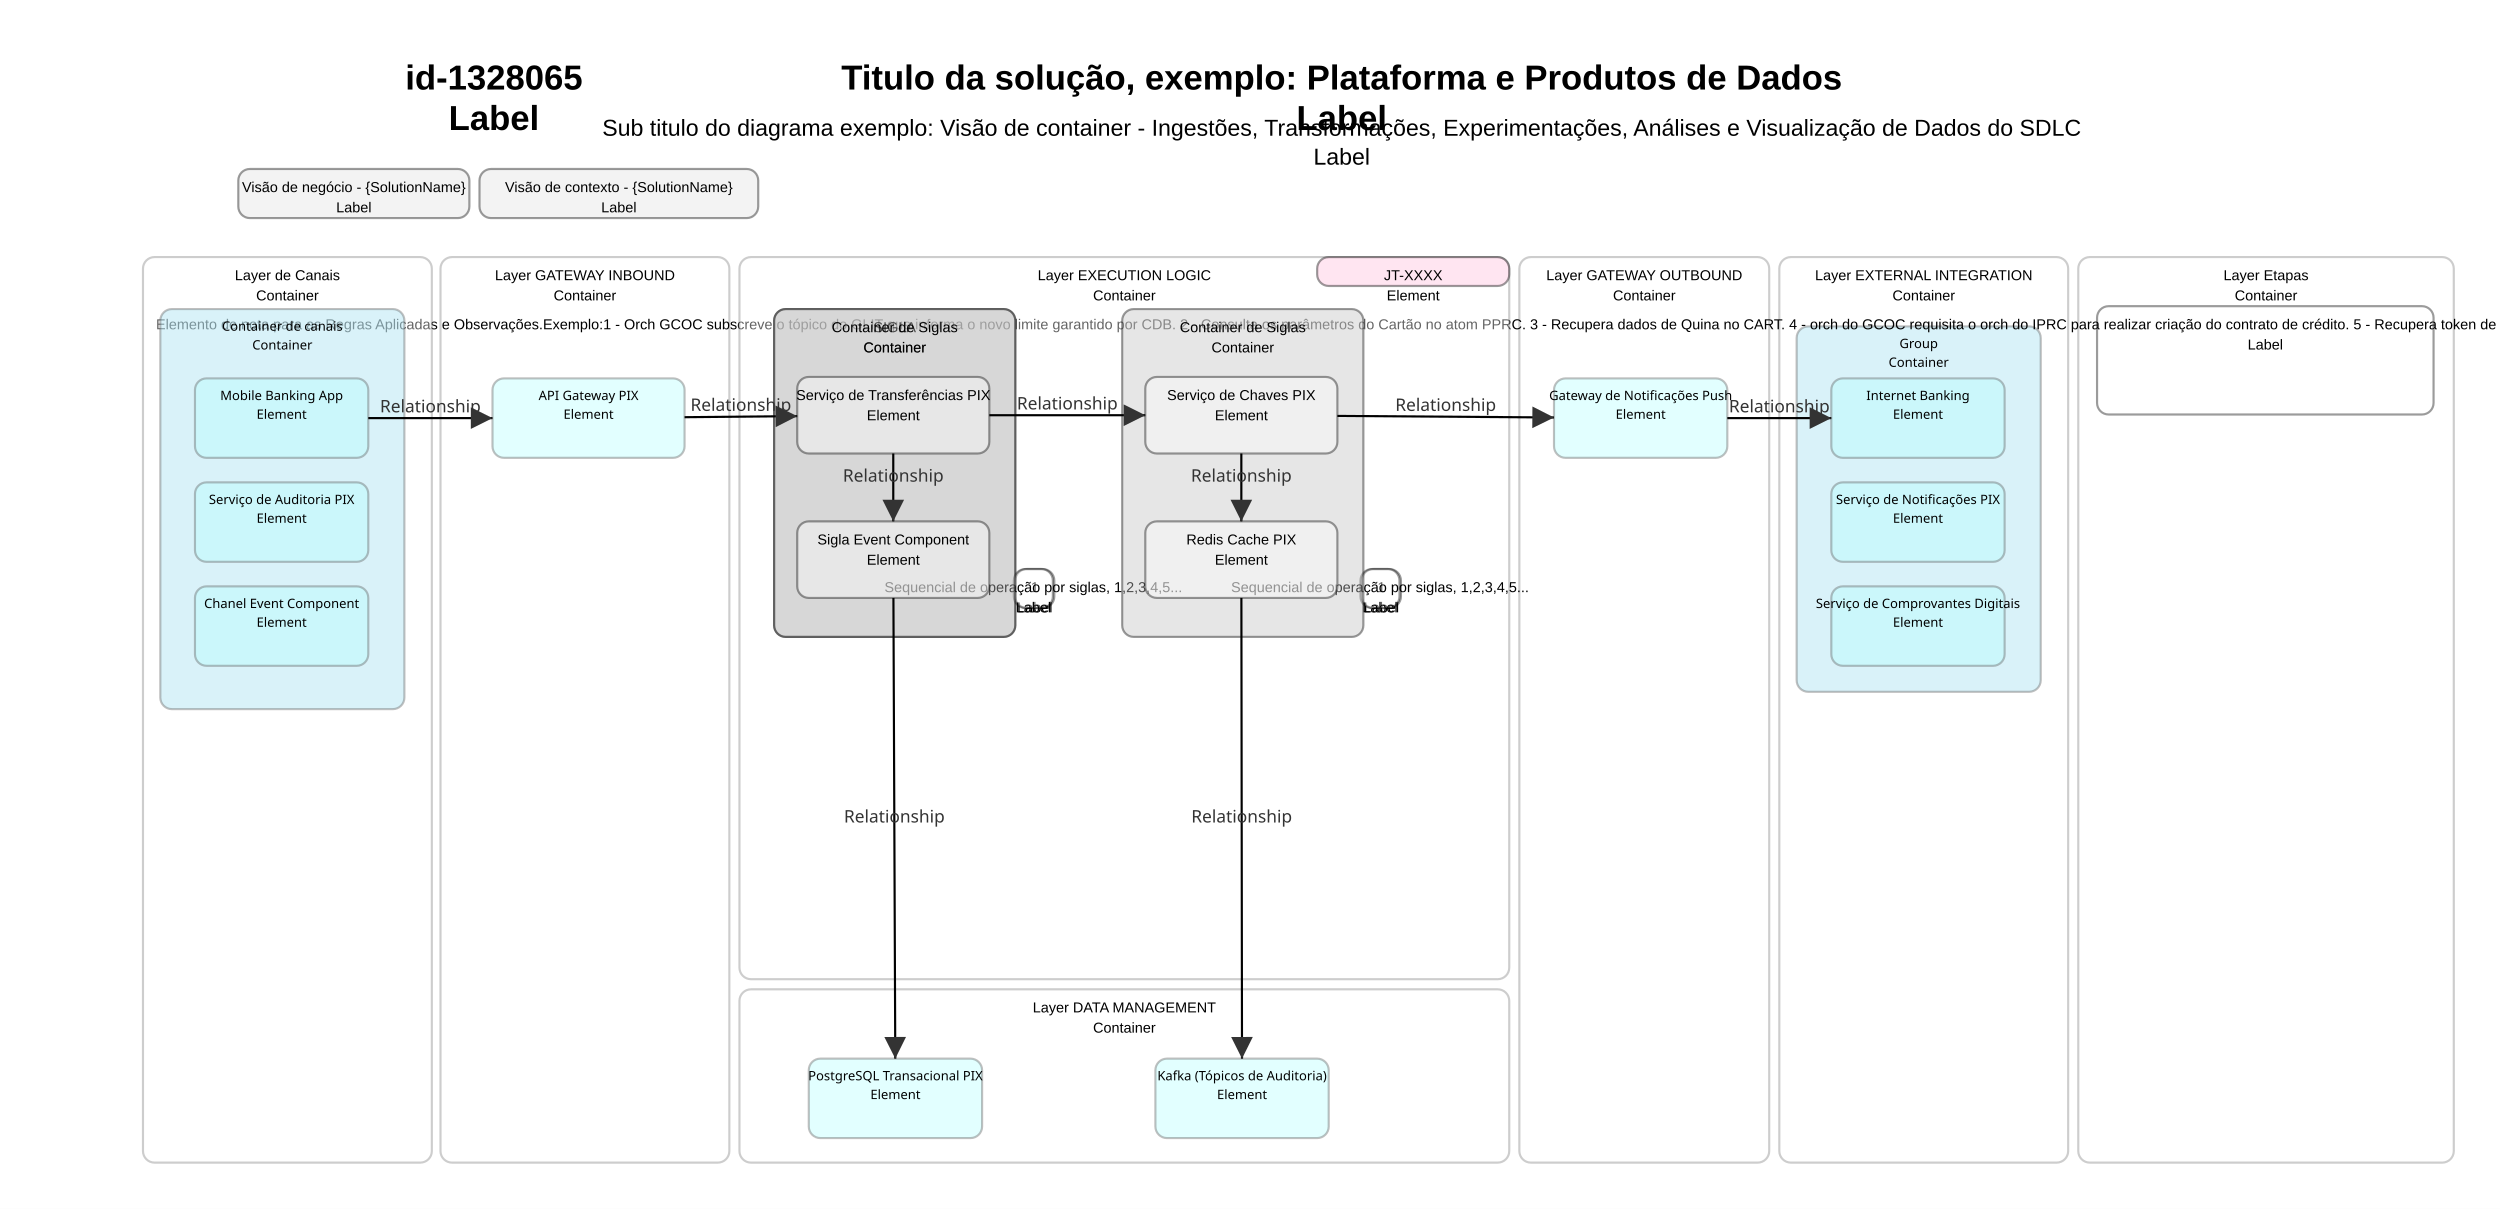
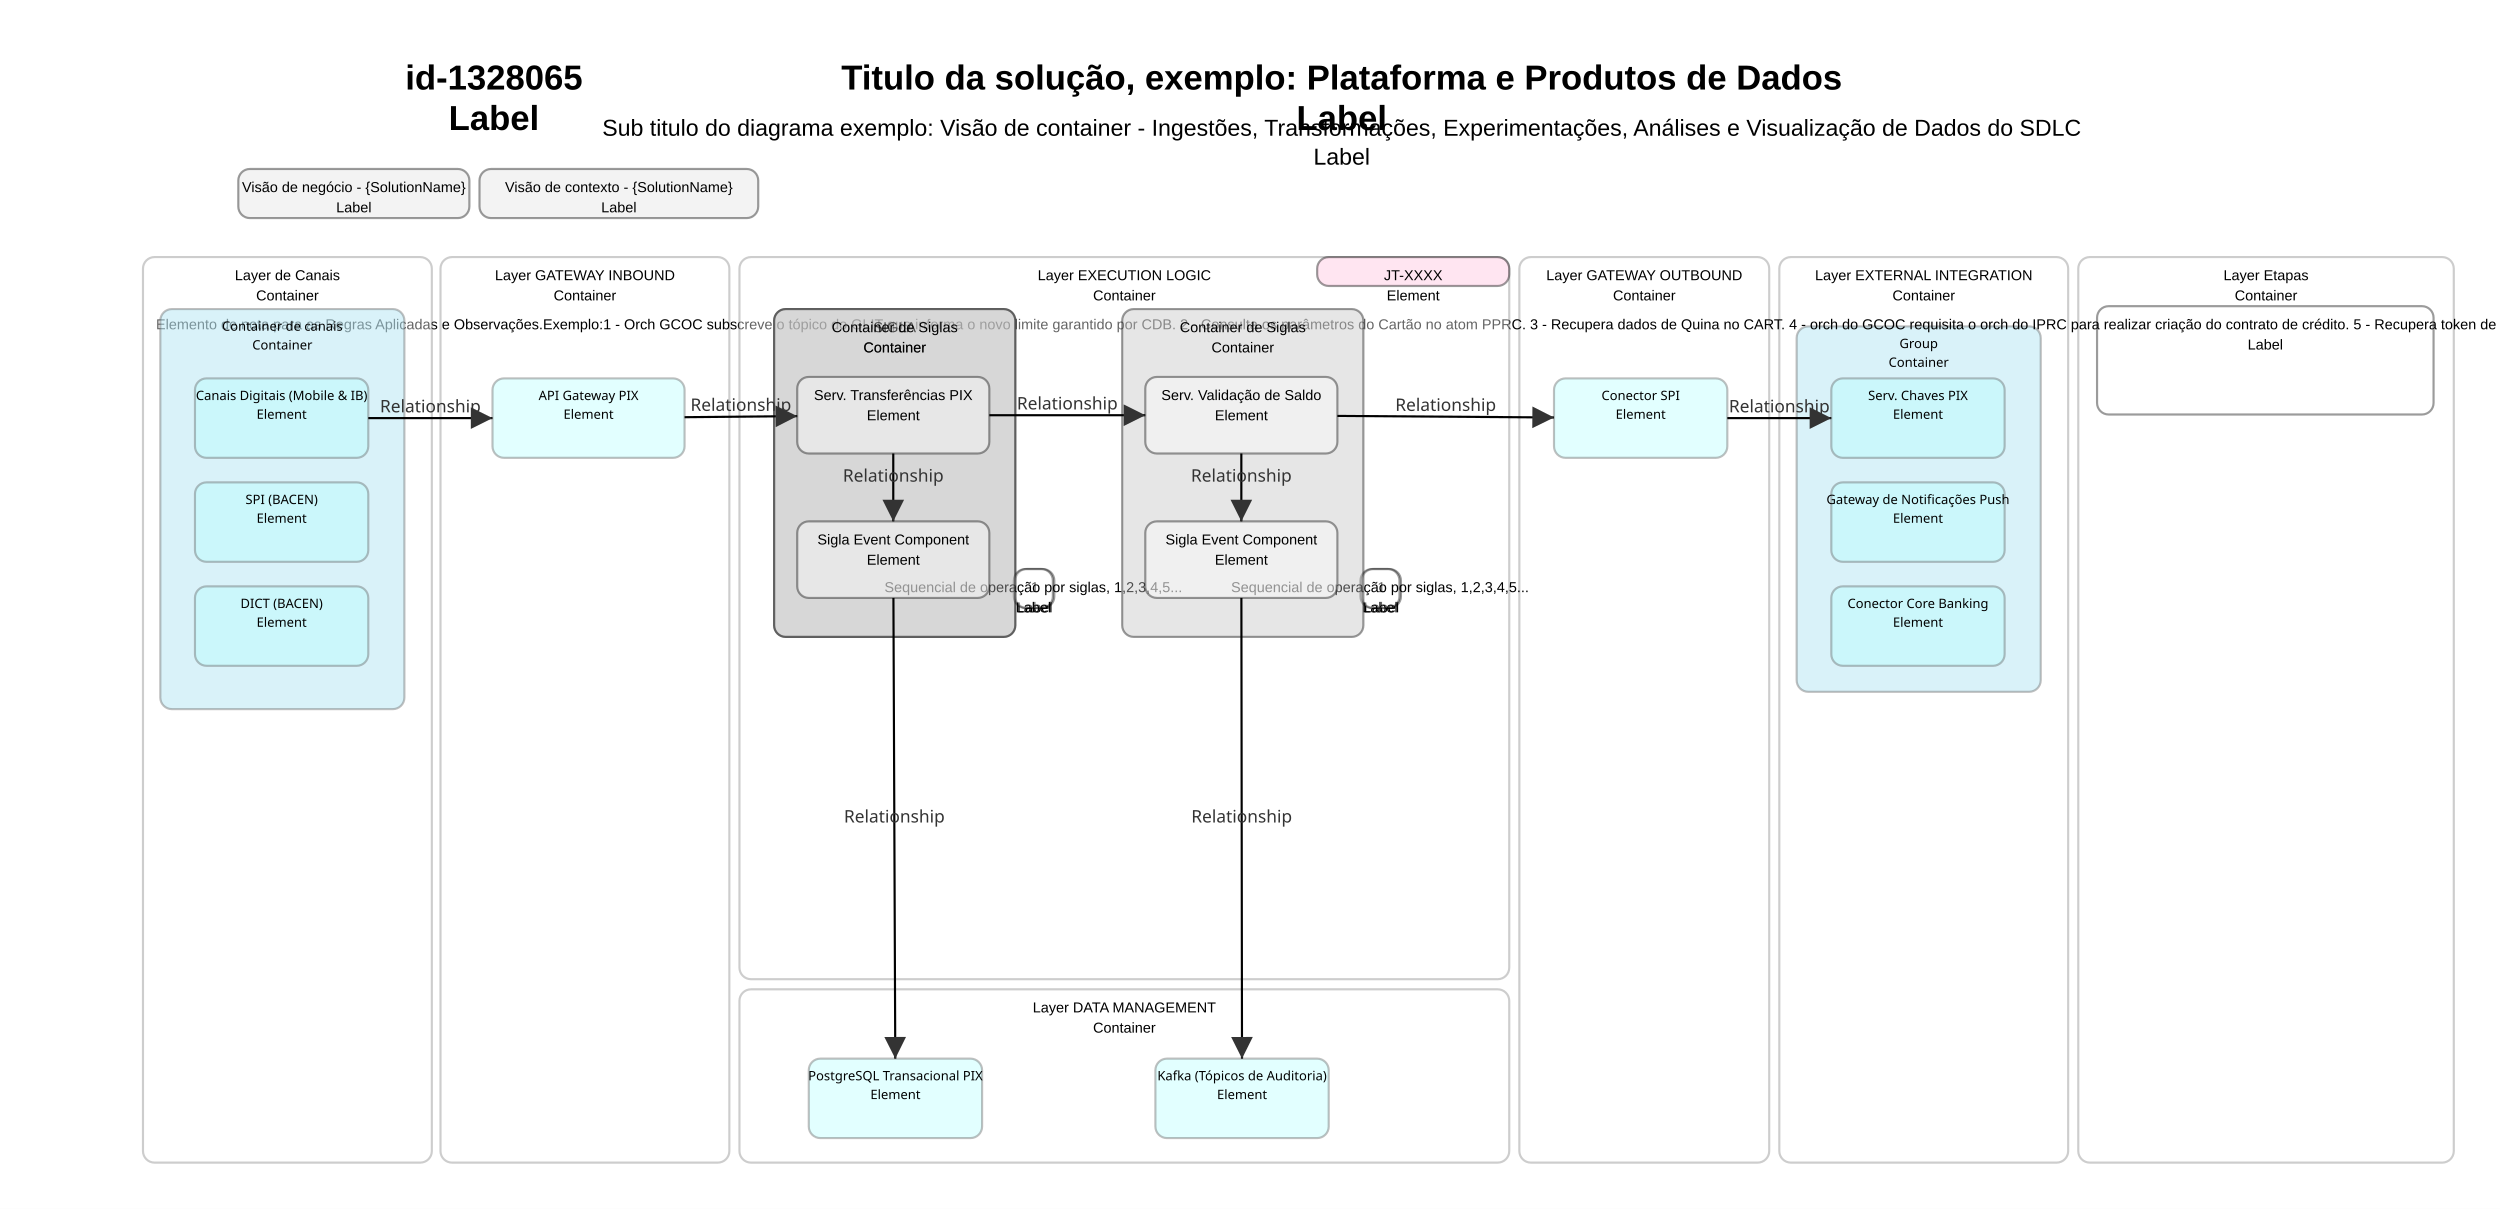
<svg xmlns="http://www.w3.org/2000/svg" baseProfile="full" height="837.0px" version="1.1" width="1731.0px">
  <defs>
    <marker id="arrow-end" markerHeight="10" markerWidth="10" orient="auto" refX="10" refY="5.0">
      <path d="M0,0 L10,5 L0,10 z" fill="#333333" />
    </marker>
  </defs>
  <rect fill="#ffffff" height="837.0" width="1731.0" x="0" y="0" />
  <rect fill="none" fill-opacity="0.0" height="80.0" rx="8" ry="8" stroke="none" stroke-opacity="0.0" stroke-width="1.5" width="620.0" x="32.0" y="32.0" />
  <text fill="rgb(0,0,0)" font-family="arial" font-size="24.0" font-weight="bold" text-anchor="middle" x="342.0" y="62.0">id-1328065</text>
  <text fill="rgb(0,0,0)" font-family="arial" font-size="24.0" font-weight="bold" text-anchor="middle" x="342.0" y="90.0">Label</text>
  <rect fill="none" fill-opacity="0.0" height="33.0" rx="8" ry="8" stroke="none" stroke-opacity="0.0" stroke-width="1.5" width="1540.0" x="159.0" y="72.0" />
  <text fill="rgb(0,0,0)" font-family="arial" font-size="16.0" font-weight="normal" text-anchor="middle" x="929.0" y="94.0">Sub titulo do diagrama exemplo: Visão de container - Ingestões, Transformações, Experimentações, Análises e Visualização de Dados do SDLC</text>
  <text fill="rgb(0,0,0)" font-family="arial" font-size="16.0" font-weight="normal" text-anchor="middle" x="929.0" y="114.0">Label</text>
  <rect fill="none" fill-opacity="0.0" height="40.0" rx="8" ry="8" stroke="none" stroke-opacity="0.0" stroke-width="1.5" width="1540.0" x="159.0" y="32.0" />
  <text fill="rgb(0,0,0)" font-family="arial" font-size="24.0" font-weight="bold" text-anchor="middle" x="929.0" y="62.0">Titulo da solução, exemplo: Plataforma e Produtos de Dados</text>
  <text fill="rgb(0,0,0)" font-family="arial" font-size="24.0" font-weight="bold" text-anchor="middle" x="929.0" y="90.0">Label</text>
  <rect fill="rgb(255,255,255)" fill-opacity="0.392" height="120.0" rx="8" ry="8" stroke="rgb(128,128,128)" stroke-opacity="0.392" stroke-width="1.5" width="533.0" x="512.0" y="685.0" />
  <text fill="rgb(0,0,0)" font-family="arial" font-size="10.0" font-weight="normal" text-anchor="middle" x="778.5" y="701.0">Layer DATA MANAGEMENT</text>
  <text fill="rgb(0,0,0)" font-family="arial" font-size="10.0" font-weight="normal" text-anchor="middle" x="778.5" y="715.0">Container</text>
  <rect fill="rgb(181,255,255)" fill-opacity="0.392" height="55.0" rx="8" ry="8" stroke="rgb(92,92,92)" stroke-opacity="0.392" stroke-width="1.5" width="120.0" x="560.0" y="733.0" />
  <text fill="rgb(0,0,0)" font-family="Segoe UI" font-size="9.0" font-weight="normal" text-anchor="middle" x="620.0" y="748.0">PostgreSQL Transacional PIX</text>
  <text fill="rgb(0,0,0)" font-family="Segoe UI" font-size="9.0" font-weight="normal" text-anchor="middle" x="620.0" y="761.0">Element</text>
  <rect fill="rgb(181,255,255)" fill-opacity="0.392" height="55.0" rx="8" ry="8" stroke="rgb(92,92,92)" stroke-opacity="0.392" stroke-width="1.5" width="120.0" x="800.0" y="733.0" />
  <text fill="rgb(0,0,0)" font-family="Segoe UI" font-size="9.0" font-weight="normal" text-anchor="middle" x="860.0" y="748.0">Kafka (Tópicos de Auditoria)</text>
  <text fill="rgb(0,0,0)" font-family="Segoe UI" font-size="9.0" font-weight="normal" text-anchor="middle" x="860.0" y="761.0">Element</text>
  <rect fill="rgb(255,255,255)" fill-opacity="0.392" height="627.0" rx="8" ry="8" stroke="rgb(128,128,128)" stroke-opacity="0.392" stroke-width="1.5" width="200.0" x="1232.0" y="178.0" />
  <text fill="rgb(0,0,0)" font-family="arial" font-size="10.0" font-weight="normal" text-anchor="middle" x="1332.0" y="194.0">Layer EXTERNAL INTEGRATION</text>
  <text fill="rgb(0,0,0)" font-family="arial" font-size="10.0" font-weight="normal" text-anchor="middle" x="1332.0" y="208.0">Container</text>
  <rect fill="rgb(160,223,241)" fill-opacity="0.392" height="253.0" rx="8" ry="8" stroke="rgb(92,92,92)" stroke-opacity="0.392" stroke-width="1.5" width="169.0" x="1244.0" y="226.0" />
  <text fill="rgb(0,0,0)" font-family="Segoe UI" font-size="9.0" font-weight="normal" text-anchor="middle" x="1328.5" y="241.0">Group</text>
  <text fill="rgb(0,0,0)" font-family="Segoe UI" font-size="9.0" font-weight="normal" text-anchor="middle" x="1328.5" y="254.0">Container</text>
  <rect fill="rgb(181,255,255)" fill-opacity="0.392" height="55.0" rx="8" ry="8" stroke="rgb(92,92,92)" stroke-opacity="0.392" stroke-width="1.5" width="120.0" x="1268.0" y="262.0" />
-   <text fill="rgb(0,0,0)" font-family="Segoe UI" font-size="9.0" font-weight="normal" text-anchor="middle" x="1328.0" y="277.0">Internet Banking</text>
+   <text fill="rgb(0,0,0)" font-family="Segoe UI" font-size="9.0" font-weight="normal" text-anchor="middle" x="1328.0" y="277.0">Serv. Chaves PIX</text>
  <text fill="rgb(0,0,0)" font-family="Segoe UI" font-size="9.0" font-weight="normal" text-anchor="middle" x="1328.0" y="290.0">Element</text>
  <rect fill="rgb(181,255,255)" fill-opacity="0.392" height="55.0" rx="8" ry="8" stroke="rgb(92,92,92)" stroke-opacity="0.392" stroke-width="1.5" width="120.0" x="1268.0" y="334.0" />
-   <text fill="rgb(0,0,0)" font-family="Segoe UI" font-size="9.0" font-weight="normal" text-anchor="middle" x="1328.0" y="349.0">Serviço de Notificações PIX</text>
+   <text fill="rgb(0,0,0)" font-family="Segoe UI" font-size="9.0" font-weight="normal" text-anchor="middle" x="1328.0" y="349.0">Gateway de Notificações Push</text>
  <text fill="rgb(0,0,0)" font-family="Segoe UI" font-size="9.0" font-weight="normal" text-anchor="middle" x="1328.0" y="362.0">Element</text>
  <rect fill="rgb(181,255,255)" fill-opacity="0.392" height="55.0" rx="8" ry="8" stroke="rgb(92,92,92)" stroke-opacity="0.392" stroke-width="1.5" width="120.0" x="1268.0" y="406.0" />
-   <text fill="rgb(0,0,0)" font-family="Segoe UI" font-size="9.0" font-weight="normal" text-anchor="middle" x="1328.0" y="421.0">Serviço de Comprovantes Digitais</text>
+   <text fill="rgb(0,0,0)" font-family="Segoe UI" font-size="9.0" font-weight="normal" text-anchor="middle" x="1328.0" y="421.0">Conector Core Banking</text>
  <text fill="rgb(0,0,0)" font-family="Segoe UI" font-size="9.0" font-weight="normal" text-anchor="middle" x="1328.0" y="434.0">Element</text>
  <rect fill="rgb(255,255,255)" fill-opacity="0.392" height="627.0" rx="8" ry="8" stroke="rgb(128,128,128)" stroke-opacity="0.392" stroke-width="1.5" width="173.0" x="1052.0" y="178.0" />
  <text fill="rgb(0,0,0)" font-family="arial" font-size="10.0" font-weight="normal" text-anchor="middle" x="1138.5" y="194.0">Layer GATEWAY OUTBOUND</text>
  <text fill="rgb(0,0,0)" font-family="arial" font-size="10.0" font-weight="normal" text-anchor="middle" x="1138.5" y="208.0">Container</text>
  <rect fill="rgb(181,255,255)" fill-opacity="0.392" height="55.0" rx="8" ry="8" stroke="rgb(92,92,92)" stroke-opacity="0.392" stroke-width="1.5" width="120.0" x="1076.0" y="262.0" />
-   <text fill="rgb(0,0,0)" font-family="Segoe UI" font-size="9.0" font-weight="normal" text-anchor="middle" x="1136.0" y="277.0">Gateway de Notificações Push</text>
+   <text fill="rgb(0,0,0)" font-family="Segoe UI" font-size="9.0" font-weight="normal" text-anchor="middle" x="1136.0" y="277.0">Conector SPI</text>
  <text fill="rgb(0,0,0)" font-family="Segoe UI" font-size="9.0" font-weight="normal" text-anchor="middle" x="1136.0" y="290.0">Element</text>
  <rect fill="rgb(255,255,255)" fill-opacity="0.392" height="627.0" rx="8" ry="8" stroke="rgb(128,128,128)" stroke-opacity="0.392" stroke-width="1.5" width="200.0" x="305.0" y="178.0" />
  <text fill="rgb(0,0,0)" font-family="arial" font-size="10.0" font-weight="normal" text-anchor="middle" x="405.0" y="194.0">Layer GATEWAY INBOUND</text>
  <text fill="rgb(0,0,0)" font-family="arial" font-size="10.0" font-weight="normal" text-anchor="middle" x="405.0" y="208.0">Container</text>
  <rect fill="rgb(181,255,255)" fill-opacity="0.392" height="55.0" rx="8" ry="8" stroke="rgb(92,92,92)" stroke-opacity="0.392" stroke-width="1.5" width="133.0" x="341.0" y="262.0" />
  <text fill="rgb(0,0,0)" font-family="Segoe UI" font-size="9.0" font-weight="normal" text-anchor="middle" x="407.5" y="277.0">API Gateway PIX</text>
  <text fill="rgb(0,0,0)" font-family="Segoe UI" font-size="9.0" font-weight="normal" text-anchor="middle" x="407.5" y="290.0">Element</text>
  <rect fill="rgb(255,255,255)" fill-opacity="0.392" height="627.0" rx="8" ry="8" stroke="rgb(128,128,128)" stroke-opacity="0.392" stroke-width="1.5" width="260.0" x="1439.0" y="178.0" />
  <text fill="rgb(0,0,0)" font-family="arial" font-size="10.0" font-weight="normal" text-anchor="middle" x="1569.0" y="194.0">Layer Etapas</text>
  <text fill="rgb(0,0,0)" font-family="arial" font-size="10.0" font-weight="normal" text-anchor="middle" x="1569.0" y="208.0">Container</text>
  <rect fill="rgb(255,255,255)" fill-opacity="0.392" height="75.0" rx="8" ry="8" stroke="rgb(0,0,0)" stroke-opacity="0.392" stroke-width="1.5" width="233.0" x="1452.0" y="212.0" />
  <text fill="rgb(0,0,0)" font-family="arial" font-size="10.0" font-weight="normal" text-anchor="middle" x="1568.5" y="228.0">Elemento de nota para as Regras Aplicadas e Observações.

Exemplo:

1 - Orch GCOC subscreve o tópico do GLIT que informa o novo limite garantido por CDB. 2 - Consulta os parâmetros do Cartão no atom PPRC. 3 - Recupera dados de Quina no CART. 4 - orch do GCOC requisita o orch do IPRC para realizar criação do contrato de crédito. 5 - Recupera token de identificação. 6 - O atom pessiste a requisição na base para atulização posterior após recebimento de evento de confirmação. 7- Envia a requisição de criaçãod e contrato de crédito para a Bankly. 8 - Por meio do webhook a Bankly envia os eventos de criação de contrato e liberação de limite.</text>
  <text fill="rgb(0,0,0)" font-family="arial" font-size="10.0" font-weight="normal" text-anchor="middle" x="1568.5" y="242.0">Label</text>
  <rect fill="rgb(255,255,255)" fill-opacity="0.392" height="627.0" rx="8" ry="8" stroke="rgb(128,128,128)" stroke-opacity="0.392" stroke-width="1.5" width="200.0" x="99.0" y="178.0" />
  <text fill="rgb(0,0,0)" font-family="arial" font-size="10.0" font-weight="normal" text-anchor="middle" x="199.0" y="194.0">Layer de Canais</text>
  <text fill="rgb(0,0,0)" font-family="arial" font-size="10.0" font-weight="normal" text-anchor="middle" x="199.0" y="208.0">Container</text>
  <rect fill="rgb(160,223,241)" fill-opacity="0.392" height="277.0" rx="8" ry="8" stroke="rgb(92,92,92)" stroke-opacity="0.392" stroke-width="1.5" width="169.0" x="111.0" y="214.0" />
  <text fill="rgb(0,0,0)" font-family="Segoe UI" font-size="9.0" font-weight="normal" text-anchor="middle" x="195.5" y="229.0">Container de canais</text>
  <text fill="rgb(0,0,0)" font-family="Segoe UI" font-size="9.0" font-weight="normal" text-anchor="middle" x="195.5" y="242.0">Container</text>
  <rect fill="rgb(181,255,255)" fill-opacity="0.392" height="55.0" rx="8" ry="8" stroke="rgb(92,92,92)" stroke-opacity="0.392" stroke-width="1.5" width="120.0" x="135.0" y="262.0" />
-   <text fill="rgb(0,0,0)" font-family="Segoe UI" font-size="9.0" font-weight="normal" text-anchor="middle" x="195.0" y="277.0">Mobile Banking App</text>
+   <text fill="rgb(0,0,0)" font-family="Segoe UI" font-size="9.0" font-weight="normal" text-anchor="middle" x="195.0" y="277.0">Canais Digitais (Mobile &amp; IB)</text>
  <text fill="rgb(0,0,0)" font-family="Segoe UI" font-size="9.0" font-weight="normal" text-anchor="middle" x="195.0" y="290.0">Element</text>
  <rect fill="rgb(181,255,255)" fill-opacity="0.392" height="55.0" rx="8" ry="8" stroke="rgb(92,92,92)" stroke-opacity="0.392" stroke-width="1.5" width="120.0" x="135.0" y="334.0" />
-   <text fill="rgb(0,0,0)" font-family="Segoe UI" font-size="9.0" font-weight="normal" text-anchor="middle" x="195.0" y="349.0">Serviço de Auditoria PIX</text>
+   <text fill="rgb(0,0,0)" font-family="Segoe UI" font-size="9.0" font-weight="normal" text-anchor="middle" x="195.0" y="349.0">SPI (BACEN)</text>
  <text fill="rgb(0,0,0)" font-family="Segoe UI" font-size="9.0" font-weight="normal" text-anchor="middle" x="195.0" y="362.0">Element</text>
  <rect fill="rgb(181,255,255)" fill-opacity="0.392" height="55.0" rx="8" ry="8" stroke="rgb(92,92,92)" stroke-opacity="0.392" stroke-width="1.5" width="120.0" x="135.0" y="406.0" />
-   <text fill="rgb(0,0,0)" font-family="Segoe UI" font-size="9.0" font-weight="normal" text-anchor="middle" x="195.0" y="421.0">Chanel Event Component</text>
+   <text fill="rgb(0,0,0)" font-family="Segoe UI" font-size="9.0" font-weight="normal" text-anchor="middle" x="195.0" y="421.0">DICT (BACEN)</text>
  <text fill="rgb(0,0,0)" font-family="Segoe UI" font-size="9.0" font-weight="normal" text-anchor="middle" x="195.0" y="434.0">Element</text>
  <rect fill="rgb(255,255,255)" fill-opacity="0.392" height="500.0" rx="8" ry="8" stroke="rgb(128,128,128)" stroke-opacity="0.392" stroke-width="1.5" width="533.0" x="512.0" y="178.0" />
  <text fill="rgb(0,0,0)" font-family="arial" font-size="10.0" font-weight="normal" text-anchor="middle" x="778.5" y="194.0">Layer EXECUTION LOGIC</text>
  <text fill="rgb(0,0,0)" font-family="arial" font-size="10.0" font-weight="normal" text-anchor="middle" x="778.5" y="208.0">Container</text>
  <rect fill="rgb(255,255,255)" fill-opacity="0.392" height="27.0" rx="8" ry="8" stroke="rgb(0,0,0)" stroke-opacity="0.392" stroke-width="1.5" width="27.0" x="703.0" y="394.0" />
  <text fill="rgb(0,0,0)" font-family="arial" font-size="10.0" font-weight="normal" text-anchor="middle" x="716.5" y="410.0">1</text>
  <text fill="rgb(0,0,0)" font-family="arial" font-size="10.0" font-weight="normal" text-anchor="middle" x="716.5" y="424.0">Label</text>
  <rect fill="rgb(192,192,192)" fill-opacity="0.392" height="227.0" rx="8" ry="8" stroke="rgb(0,0,0)" stroke-opacity="0.392" stroke-width="1.5" width="167.0" x="536.0" y="214.0" />
  <text fill="rgb(0,0,0)" font-family="Arial" font-size="10.0" font-weight="normal" text-anchor="middle" x="619.5" y="230.0">SIGLA</text>
  <text fill="rgb(0,0,0)" font-family="Arial" font-size="10.0" font-weight="normal" text-anchor="middle" x="619.5" y="244.0">Container</text>
  <rect fill="rgb(255,255,255)" fill-opacity="0.392" height="27.0" rx="8" ry="8" stroke="rgb(0,0,0)" stroke-opacity="0.392" stroke-width="1.5" width="27.0" x="702.0" y="394.0" />
  <text fill="rgb(0,0,0)" font-family="arial" font-size="10.0" font-weight="normal" text-anchor="middle" x="715.5" y="410.0">Sequencial de operação por siglas, 1,2,3,4,5...</text>
  <text fill="rgb(0,0,0)" font-family="arial" font-size="10.0" font-weight="normal" text-anchor="middle" x="715.5" y="424.0">Label</text>
  <rect fill="rgb(192,192,192)" fill-opacity="0.392" height="227.0" rx="8" ry="8" stroke="rgb(0,0,0)" stroke-opacity="0.392" stroke-width="1.5" width="167.0" x="536.0" y="214.0" />
  <text fill="rgb(0,0,0)" font-family="Arial" font-size="10.0" font-weight="normal" text-anchor="middle" x="619.5" y="230.0">Container de Siglas</text>
  <text fill="rgb(0,0,0)" font-family="Arial" font-size="10.0" font-weight="normal" text-anchor="middle" x="619.5" y="244.0">Container</text>
  <rect fill="rgb(255,255,255)" fill-opacity="0.392" height="53.0" rx="8" ry="8" stroke="rgb(0,0,0)" stroke-opacity="0.392" stroke-width="1.5" width="133.0" x="552.0" y="361.0" />
  <text fill="rgb(0,0,0)" font-family="Arial" font-size="10.0" font-weight="normal" text-anchor="middle" x="618.5" y="377.0">Sigla Event Component</text>
  <text fill="rgb(0,0,0)" font-family="Arial" font-size="10.0" font-weight="normal" text-anchor="middle" x="618.5" y="391.0">Element</text>
  <rect fill="rgb(255,255,255)" fill-opacity="0.392" height="53.0" rx="8" ry="8" stroke="rgb(0,0,0)" stroke-opacity="0.392" stroke-width="1.5" width="133.0" x="552.0" y="261.0" />
-   <text fill="rgb(0,0,0)" font-family="Arial" font-size="10.0" font-weight="normal" text-anchor="middle" x="618.5" y="277.0">Serviço de Transferências PIX</text>
+   <text fill="rgb(0,0,0)" font-family="Arial" font-size="10.0" font-weight="normal" text-anchor="middle" x="618.5" y="277.0">Serv. Transferências PIX</text>
  <text fill="rgb(0,0,0)" font-family="Arial" font-size="10.0" font-weight="normal" text-anchor="middle" x="618.5" y="291.0">Element</text>
  <rect fill="rgb(255,255,255)" fill-opacity="0.392" height="27.0" rx="8" ry="8" stroke="rgb(0,0,0)" stroke-opacity="0.392" stroke-width="1.5" width="27.0" x="943.0" y="394.0" />
  <text fill="rgb(0,0,0)" font-family="arial" font-size="10.0" font-weight="normal" text-anchor="middle" x="956.5" y="410.0">1</text>
  <text fill="rgb(0,0,0)" font-family="arial" font-size="10.0" font-weight="normal" text-anchor="middle" x="956.5" y="424.0">Label</text>
  <rect fill="rgb(255,255,255)" fill-opacity="0.392" height="27.0" rx="8" ry="8" stroke="rgb(0,0,0)" stroke-opacity="0.392" stroke-width="1.5" width="27.0" x="942.0" y="394.0" />
  <text fill="rgb(0,0,0)" font-family="arial" font-size="10.0" font-weight="normal" text-anchor="middle" x="955.5" y="410.0">Sequencial de operação por siglas, 1,2,3,4,5...</text>
  <text fill="rgb(0,0,0)" font-family="arial" font-size="10.0" font-weight="normal" text-anchor="middle" x="955.5" y="424.0">Label</text>
  <rect fill="rgb(192,192,192)" fill-opacity="0.392" height="227.0" rx="8" ry="8" stroke="rgb(0,0,0)" stroke-opacity="0.392" stroke-width="1.5" width="167.0" x="777.0" y="214.0" />
  <text fill="rgb(0,0,0)" font-family="Arial" font-size="10.0" font-weight="normal" text-anchor="middle" x="860.5" y="230.0">Container de Siglas</text>
  <text fill="rgb(0,0,0)" font-family="Arial" font-size="10.0" font-weight="normal" text-anchor="middle" x="860.5" y="244.0">Container</text>
  <rect fill="rgb(255,255,255)" fill-opacity="0.392" height="53.0" rx="8" ry="8" stroke="rgb(0,0,0)" stroke-opacity="0.392" stroke-width="1.5" width="133.0" x="793.0" y="361.0" />
-   <text fill="rgb(0,0,0)" font-family="Arial" font-size="10.0" font-weight="normal" text-anchor="middle" x="859.5" y="377.0">Redis Cache PIX</text>
+   <text fill="rgb(0,0,0)" font-family="Arial" font-size="10.0" font-weight="normal" text-anchor="middle" x="859.5" y="377.0">Sigla Event Component</text>
  <text fill="rgb(0,0,0)" font-family="Arial" font-size="10.0" font-weight="normal" text-anchor="middle" x="859.5" y="391.0">Element</text>
  <rect fill="rgb(255,255,255)" fill-opacity="0.392" height="53.0" rx="8" ry="8" stroke="rgb(0,0,0)" stroke-opacity="0.392" stroke-width="1.5" width="133.0" x="793.0" y="261.0" />
-   <text fill="rgb(0,0,0)" font-family="Arial" font-size="10.0" font-weight="normal" text-anchor="middle" x="859.5" y="277.0">Serviço de Chaves PIX</text>
+   <text fill="rgb(0,0,0)" font-family="Arial" font-size="10.0" font-weight="normal" text-anchor="middle" x="859.5" y="277.0">Serv. Validação de Saldo</text>
  <text fill="rgb(0,0,0)" font-family="Arial" font-size="10.0" font-weight="normal" text-anchor="middle" x="859.5" y="291.0">Element</text>
  <rect fill="rgb(225,225,225)" fill-opacity="0.392" height="34.0" rx="8" ry="8" stroke="rgb(0,0,0)" stroke-opacity="0.392" stroke-width="1.5" width="193.0" x="332.0" y="117.0" />
  <text fill="rgb(0,0,0)" font-family="arial" font-size="10.0" font-weight="normal" text-anchor="middle" x="428.5" y="133.0">Visão de contexto - {SolutionName}</text>
  <text fill="rgb(0,0,0)" font-family="arial" font-size="10.0" font-weight="normal" text-anchor="middle" x="428.5" y="147.0">Label</text>
  <rect fill="rgb(225,225,225)" fill-opacity="0.392" height="34.0" rx="8" ry="8" stroke="rgb(0,0,0)" stroke-opacity="0.392" stroke-width="1.5" width="160.0" x="165.0" y="117.0" />
  <text fill="rgb(0,0,0)" font-family="arial" font-size="10.0" font-weight="normal" text-anchor="middle" x="245.0" y="133.0">Visão de negócio - {SolutionName}</text>
  <text fill="rgb(0,0,0)" font-family="arial" font-size="10.0" font-weight="normal" text-anchor="middle" x="245.0" y="147.0">Label</text>
  <rect fill="rgb(255,189,220)" fill-opacity="0.392" height="20.0" rx="8" ry="8" stroke="rgb(0,0,0)" stroke-opacity="0.392" stroke-width="1.5" width="133.0" x="912.0" y="178.0" />
  <text fill="rgb(0,0,0)" font-family="Arial" font-size="10.0" font-weight="normal" text-anchor="middle" x="978.5" y="194.0">JT-XXXX</text>
  <text fill="rgb(0,0,0)" font-family="Arial" font-size="10.0" font-weight="normal" text-anchor="middle" x="978.5" y="208.0">Element</text>
  <line marker-end="url(#arrow-end)" stroke="rgb(0,0,0)" stroke-width="1.5" x1="1196.0" x2="1268.0" y1="289.5" y2="289.5" />
  <text fill="#333333" font-family="Segoe UI" font-size="12" text-anchor="middle" x="1232.0" y="285.5">Relationship</text>
  <line marker-end="url(#arrow-end)" stroke="rgb(0,0,0)" stroke-width="1.5" x1="474.0" x2="552.0" y1="288.87" y2="288.13" />
  <text fill="#333333" font-family="Segoe UI" font-size="12" text-anchor="middle" x="513.0" y="284.5">Relationship</text>
  <line marker-end="url(#arrow-end)" stroke="rgb(0,0,0)" stroke-width="1.5" x1="255.0" x2="341.0" y1="289.5" y2="289.5" />
  <text fill="#333333" font-family="Segoe UI" font-size="12" text-anchor="middle" x="298.0" y="285.5">Relationship</text>
  <line marker-end="url(#arrow-end)" stroke="rgb(0,0,0)" stroke-width="1.5" x1="618.607" x2="619.889" y1="414.0" y2="733.0" />
  <text fill="#333333" font-family="Segoe UI" font-size="12" text-anchor="middle" x="619.248" y="569.5">Relationship</text>
  <line marker-end="url(#arrow-end)" stroke="rgb(0,0,0)" stroke-width="1.5" x1="618.5" x2="618.5" y1="314.0" y2="361.0" />
  <text fill="#333333" font-family="Segoe UI" font-size="12" text-anchor="middle" x="618.5" y="333.5">Relationship</text>
  <line marker-end="url(#arrow-end)" stroke="rgb(0,0,0)" stroke-width="1.5" x1="685.0" x2="793.0" y1="287.5" y2="287.5" />
  <text fill="#333333" font-family="Segoe UI" font-size="12" text-anchor="middle" x="739.0" y="283.5">Relationship</text>
  <line marker-end="url(#arrow-end)" stroke="rgb(0,0,0)" stroke-width="1.5" x1="859.536" x2="859.963" y1="414.0" y2="733.0" />
  <text fill="#333333" font-family="Segoe UI" font-size="12" text-anchor="middle" x="859.749" y="569.5">Relationship</text>
  <line marker-end="url(#arrow-end)" stroke="rgb(0,0,0)" stroke-width="1.5" x1="859.5" x2="859.5" y1="314.0" y2="361.0" />
  <text fill="#333333" font-family="Segoe UI" font-size="12" text-anchor="middle" x="859.5" y="333.5">Relationship</text>
  <line marker-end="url(#arrow-end)" stroke="rgb(0,0,0)" stroke-width="1.5" x1="926.0" x2="1076.0" y1="287.981" y2="289.066" />
  <text fill="#333333" font-family="Segoe UI" font-size="12" text-anchor="middle" x="1001.0" y="284.524">Relationship</text>
</svg>
